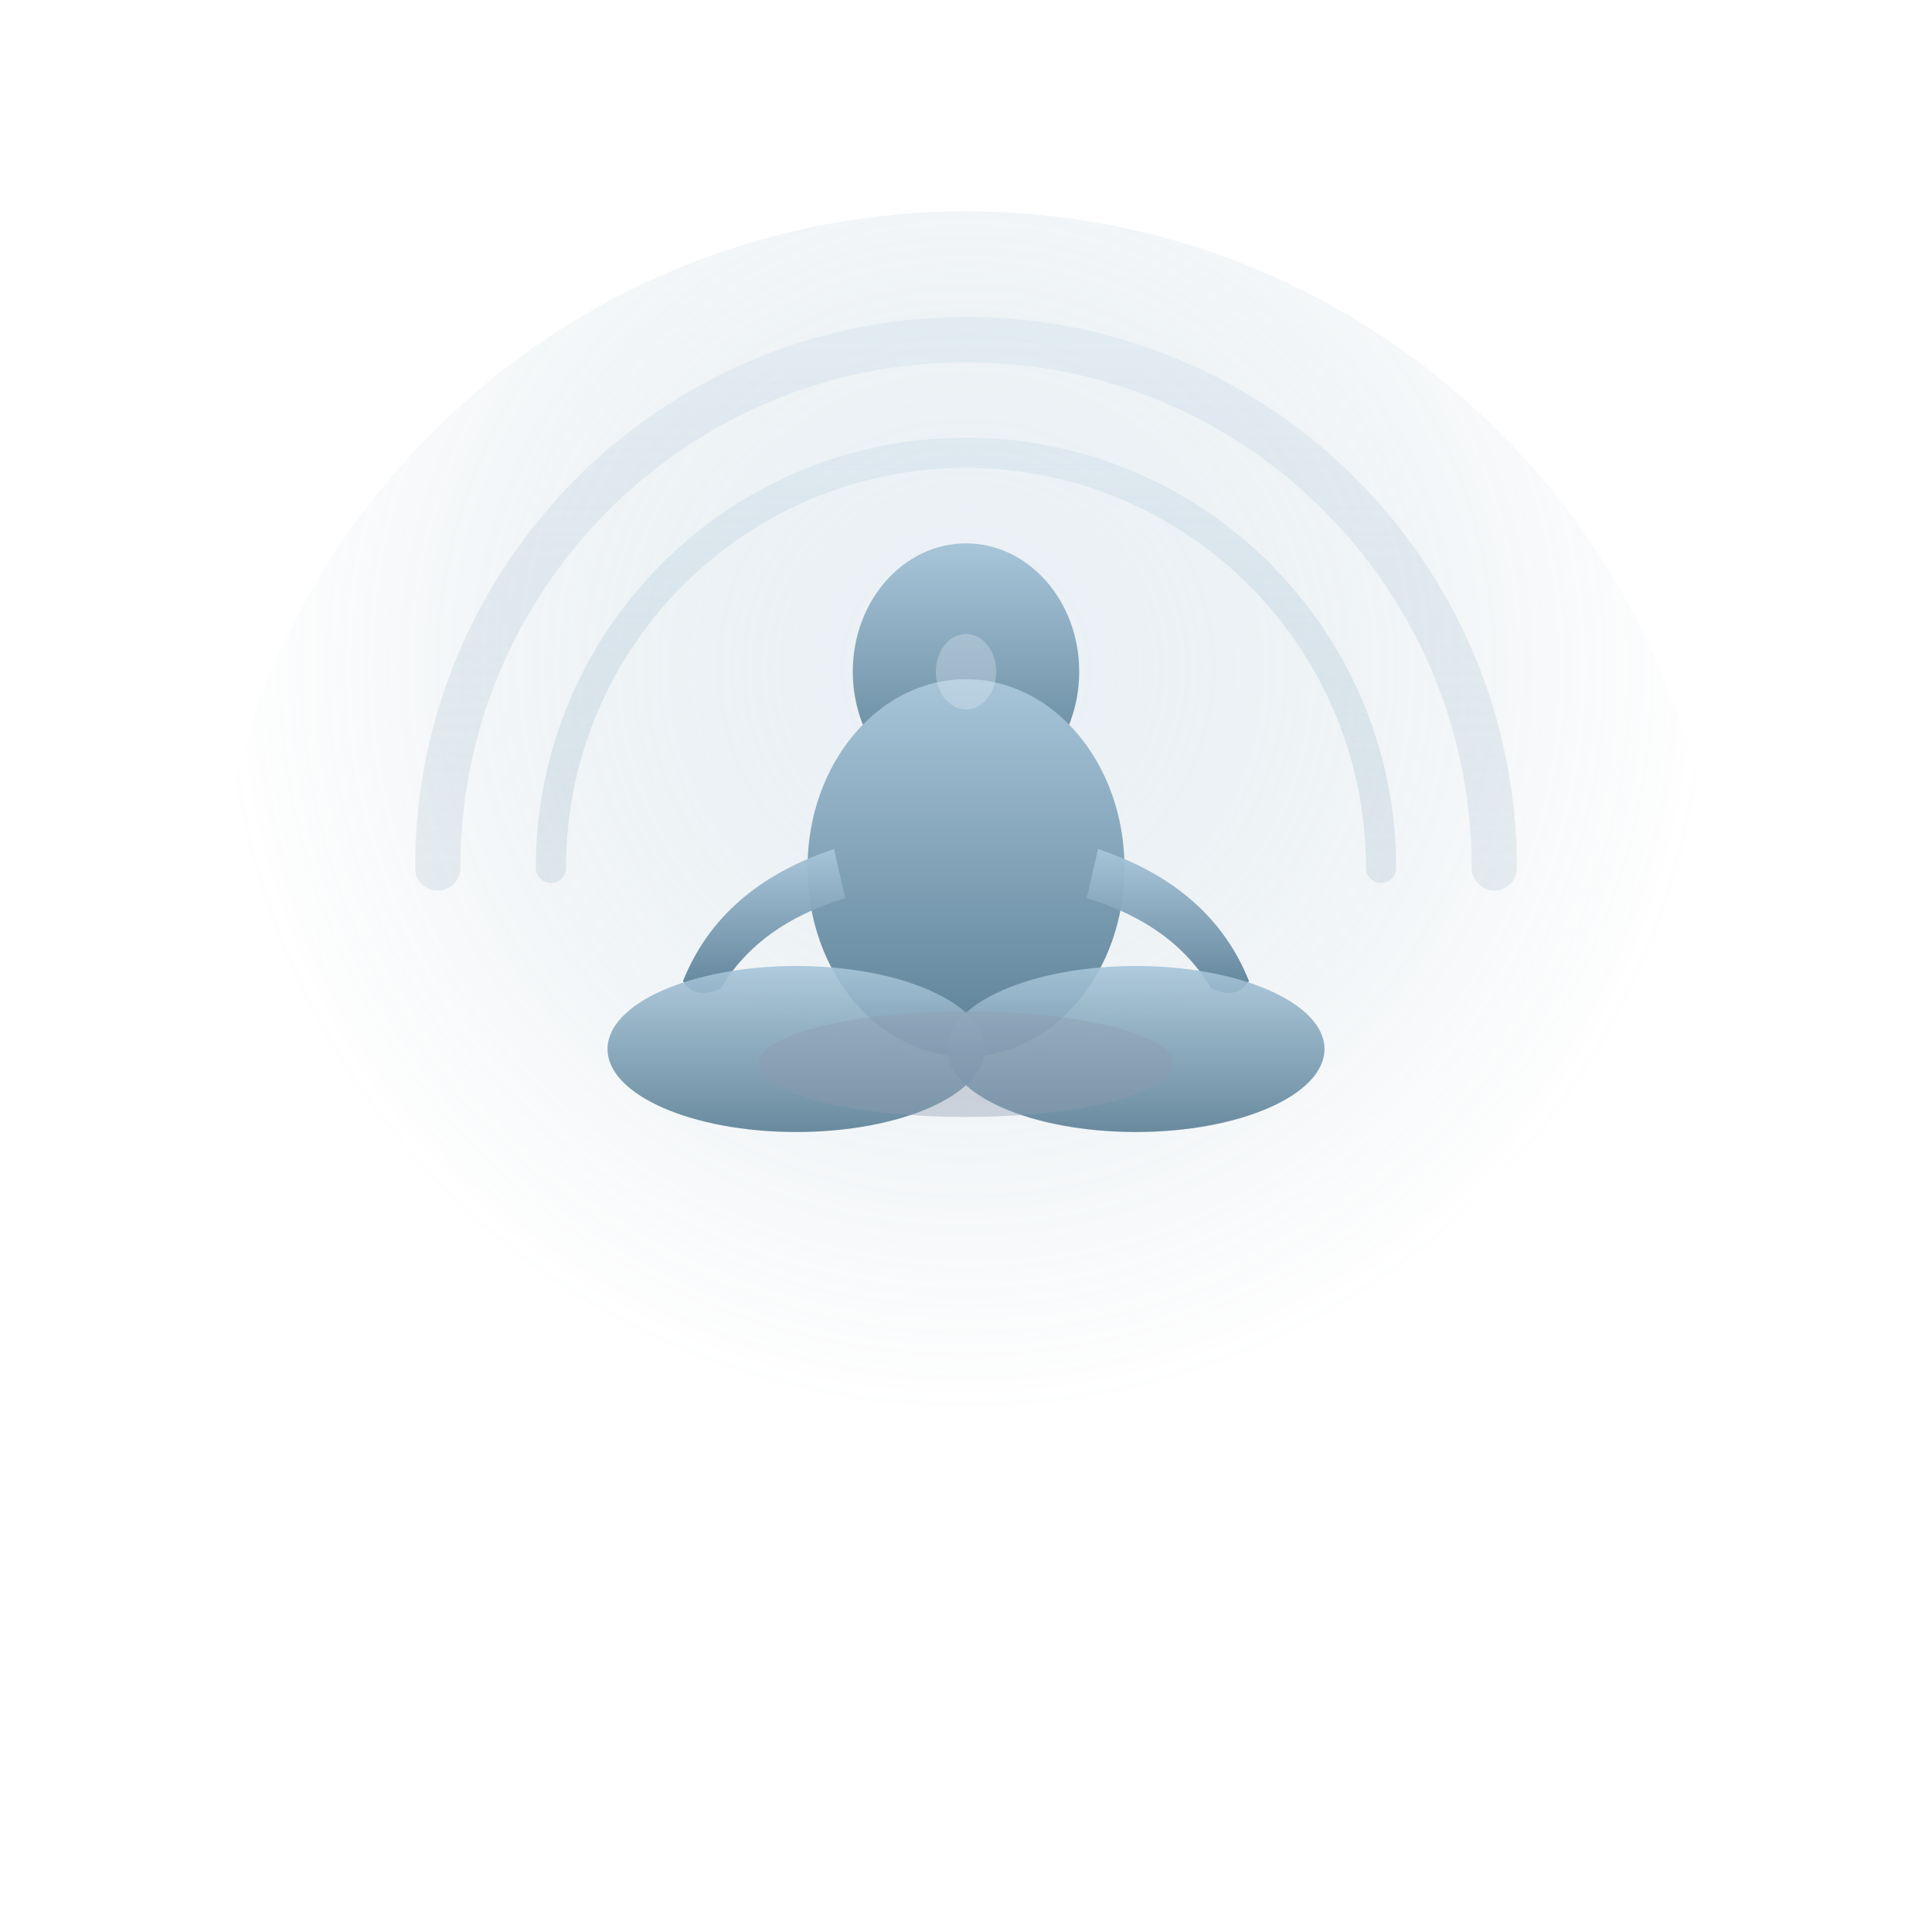
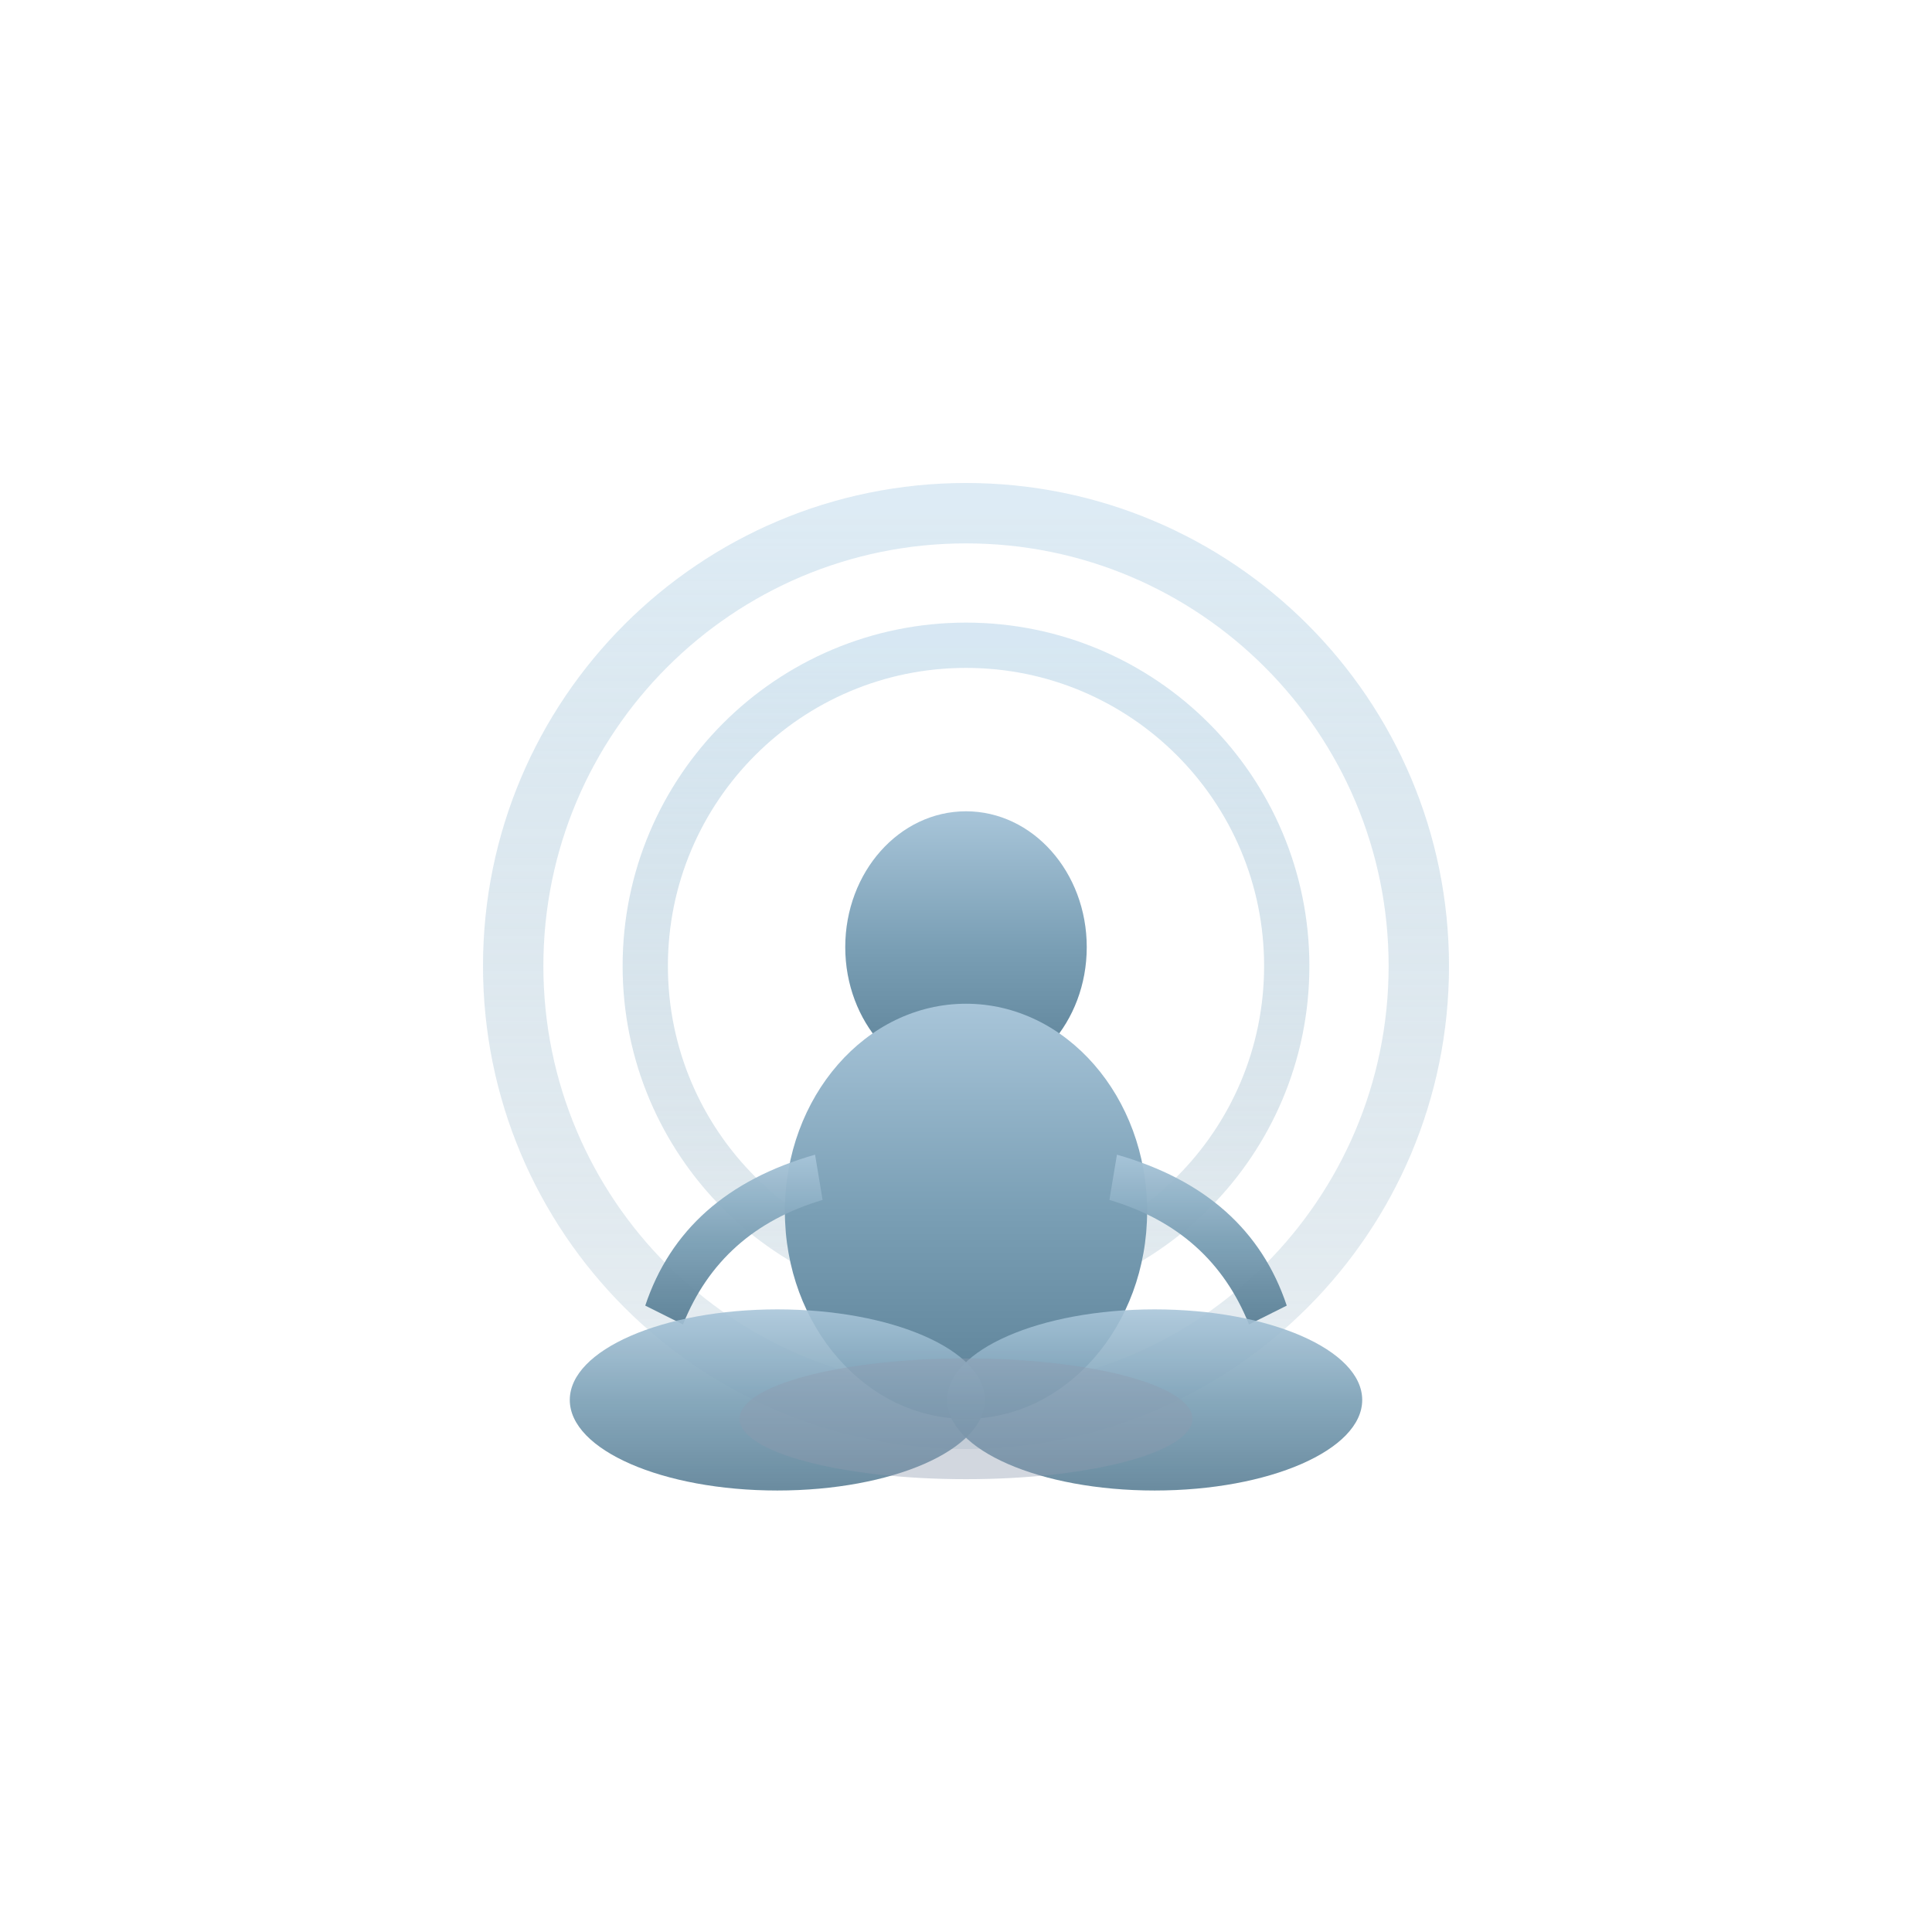
<svg xmlns="http://www.w3.org/2000/svg" width="512" height="512" viewBox="0 0 512 512">
  <defs>
-     <radialGradient id="auraGradient" cx="50%" cy="30%">
-       <stop offset="0%" style="stop-color:#A8C5D9;stop-opacity:0.8" />
-       <stop offset="50%" style="stop-color:#7A9FB5;stop-opacity:0.4" />
-       <stop offset="100%" style="stop-color:#5A7F95;stop-opacity:0" />
-     </radialGradient>
-     <linearGradient id="personGradient" x1="0%" y1="0%" x2="0%" y2="100%">
+     <linearGradient id="personGrad" x1="0%" y1="0%" x2="0%" y2="100%">
      <stop offset="0%" style="stop-color:#A8C5D9;stop-opacity:1" />
+       <stop offset="50%" style="stop-color:#7A9FB5;stop-opacity:1" />
      <stop offset="100%" style="stop-color:#5A7F95;stop-opacity:1" />
    </linearGradient>
-     <linearGradient id="ringGradient" x1="0%" y1="0%" x2="0%" y2="100%">
-       <stop offset="0%" style="stop-color:#C5D9E8;stop-opacity:0.6" />
+     <linearGradient id="ringGrad" x1="0%" y1="0%" x2="0%" y2="100%">
+       <stop offset="0%" style="stop-color:#B8D5E8;stop-opacity:0.8" />
      <stop offset="100%" style="stop-color:#7A9FB5;stop-opacity:0.3" />
    </linearGradient>
  </defs>
-   <circle cx="256" cy="256" r="200" fill="url(#auraGradient)" opacity="0.3" />
-   <g transform="translate(256, 280)">
-     <path d="M -140,-50 A 140,140 0 0,1 140,-50" fill="none" stroke="url(#ringGradient)" stroke-width="12" stroke-linecap="round" opacity="0.5" />
-     <path d="M -110,-50 A 110,110 0 0,1 110,-50" fill="none" stroke="url(#ringGradient)" stroke-width="8" stroke-linecap="round" opacity="0.6" />
-     <g transform="translate(0, -50)">
-       <ellipse cx="0" cy="-52" rx="30" ry="34" fill="url(#personGradient)" />
-       <rect x="-12" y="-20" width="24" height="15" rx="4" fill="url(#personGradient)" />
-       <ellipse cx="0" cy="0" rx="42" ry="50" fill="url(#personGradient)" />
-       <path d="M -35,-5 Q -65,5 -75,30 Q -72,35 -65,32 Q -55,15 -32,8 Z" fill="url(#personGradient)" opacity="0.95" />
-       <path d="M 35,-5 Q 65,5 75,30 Q 72,35 65,32 Q 55,15 32,8 Z" fill="url(#personGradient)" opacity="0.95" />
-       <ellipse cx="-45" cy="48" rx="50" ry="22" fill="url(#personGradient)" opacity="0.9" />
-       <ellipse cx="45" cy="48" rx="50" ry="22" fill="url(#personGradient)" opacity="0.9" />
-       <ellipse cx="0" cy="52" rx="55" ry="14" fill="#8E9AAF" opacity="0.4" />
-       <ellipse cx="0" cy="-52" rx="8" ry="10" fill="#E8F2F7" opacity="0.3" />
-     </g>
+   <g transform="translate(256, 256)">
+     <circle cx="0" cy="0" r="120" fill="none" stroke="url(#ringGrad)" stroke-width="16" opacity="0.6" />
+     <circle cx="0" cy="0" r="85" fill="none" stroke="url(#ringGrad)" stroke-width="12" opacity="0.7" />
+     <ellipse cx="0" cy="-5" rx="32" ry="36" fill="url(#personGrad)" />
+     <rect x="-14" y="27" width="28" height="18" rx="6" fill="url(#personGrad)" />
+     <ellipse cx="0" cy="65" rx="48" ry="55" fill="url(#personGrad)" />
+     <path d="M -40,50 Q -75,60 -85,90 L -75,95 Q -65,70 -38,62 Z" fill="url(#personGrad)" opacity="0.95" />
+     <path d="M 40,50 Q 75,60 85,90 L 75,95 Q 65,70 38,62 Z" fill="url(#personGrad)" opacity="0.95" />
+     <ellipse cx="-50" cy="115" rx="55" ry="24" fill="url(#personGrad)" opacity="0.9" />
+     <ellipse cx="50" cy="115" rx="55" ry="24" fill="url(#personGrad)" opacity="0.9" />
+     <ellipse cx="0" cy="120" rx="60" ry="16" fill="#8E9AAF" opacity="0.4" />
  </g>
</svg>
